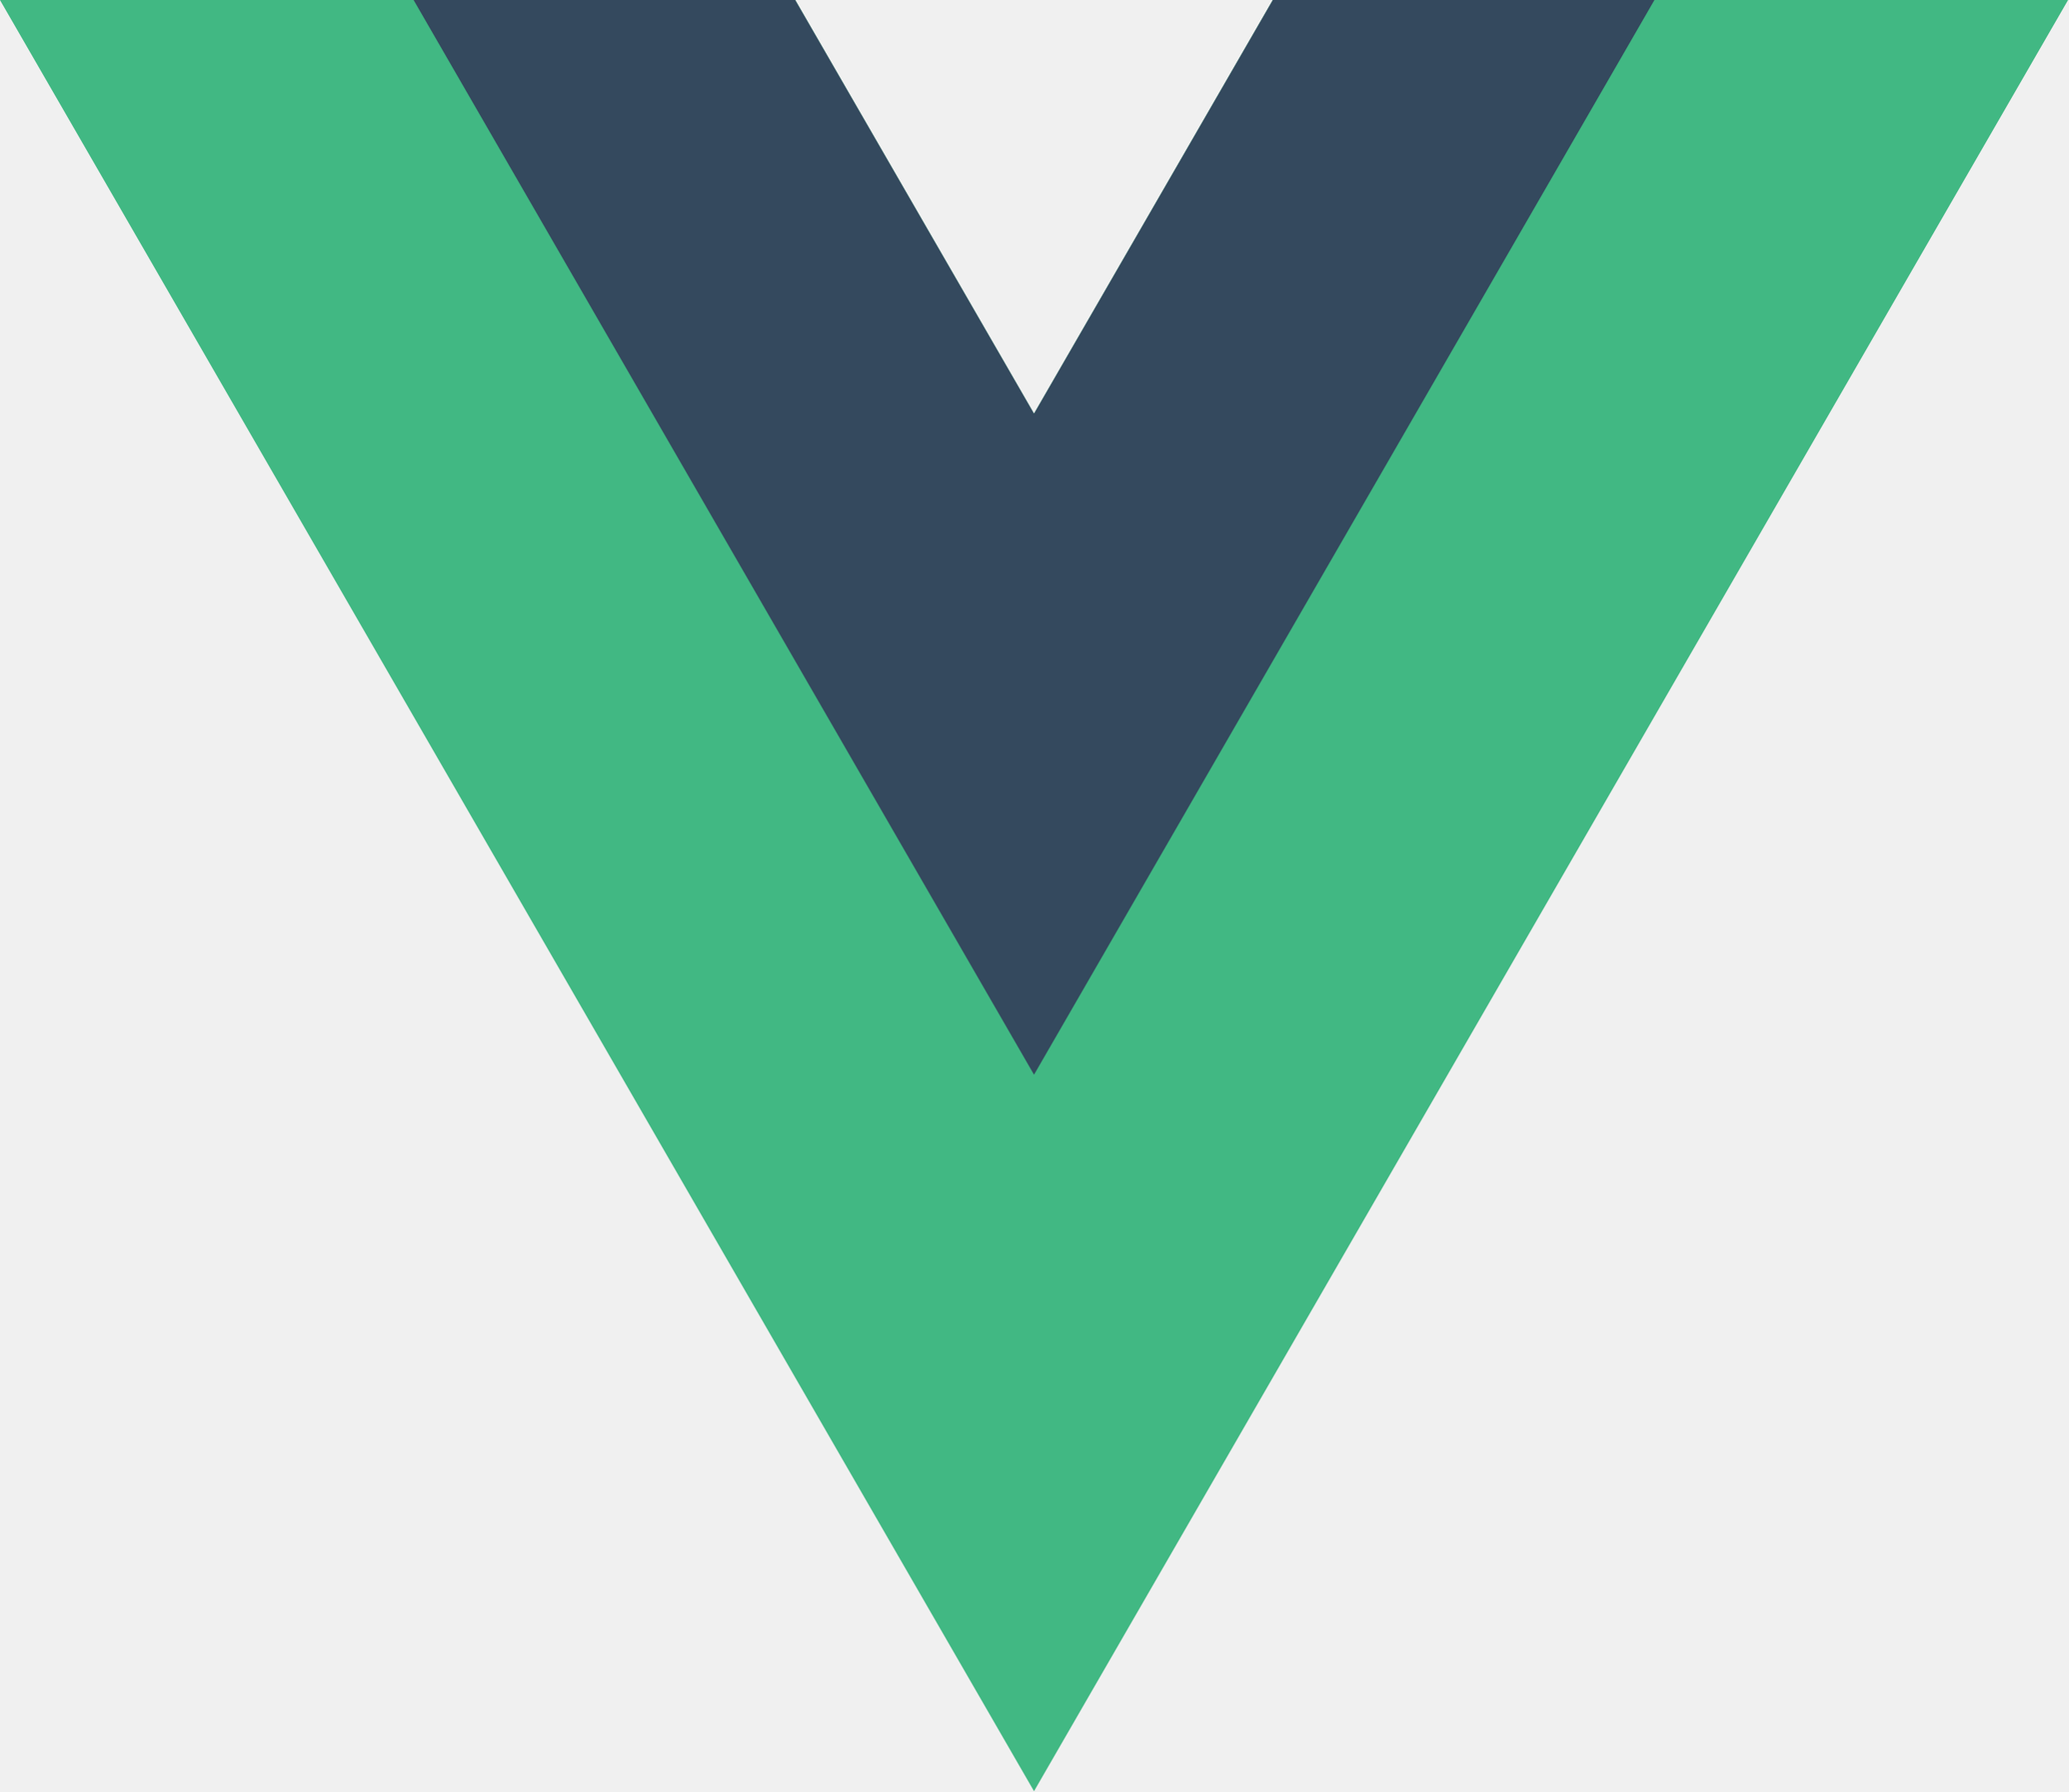
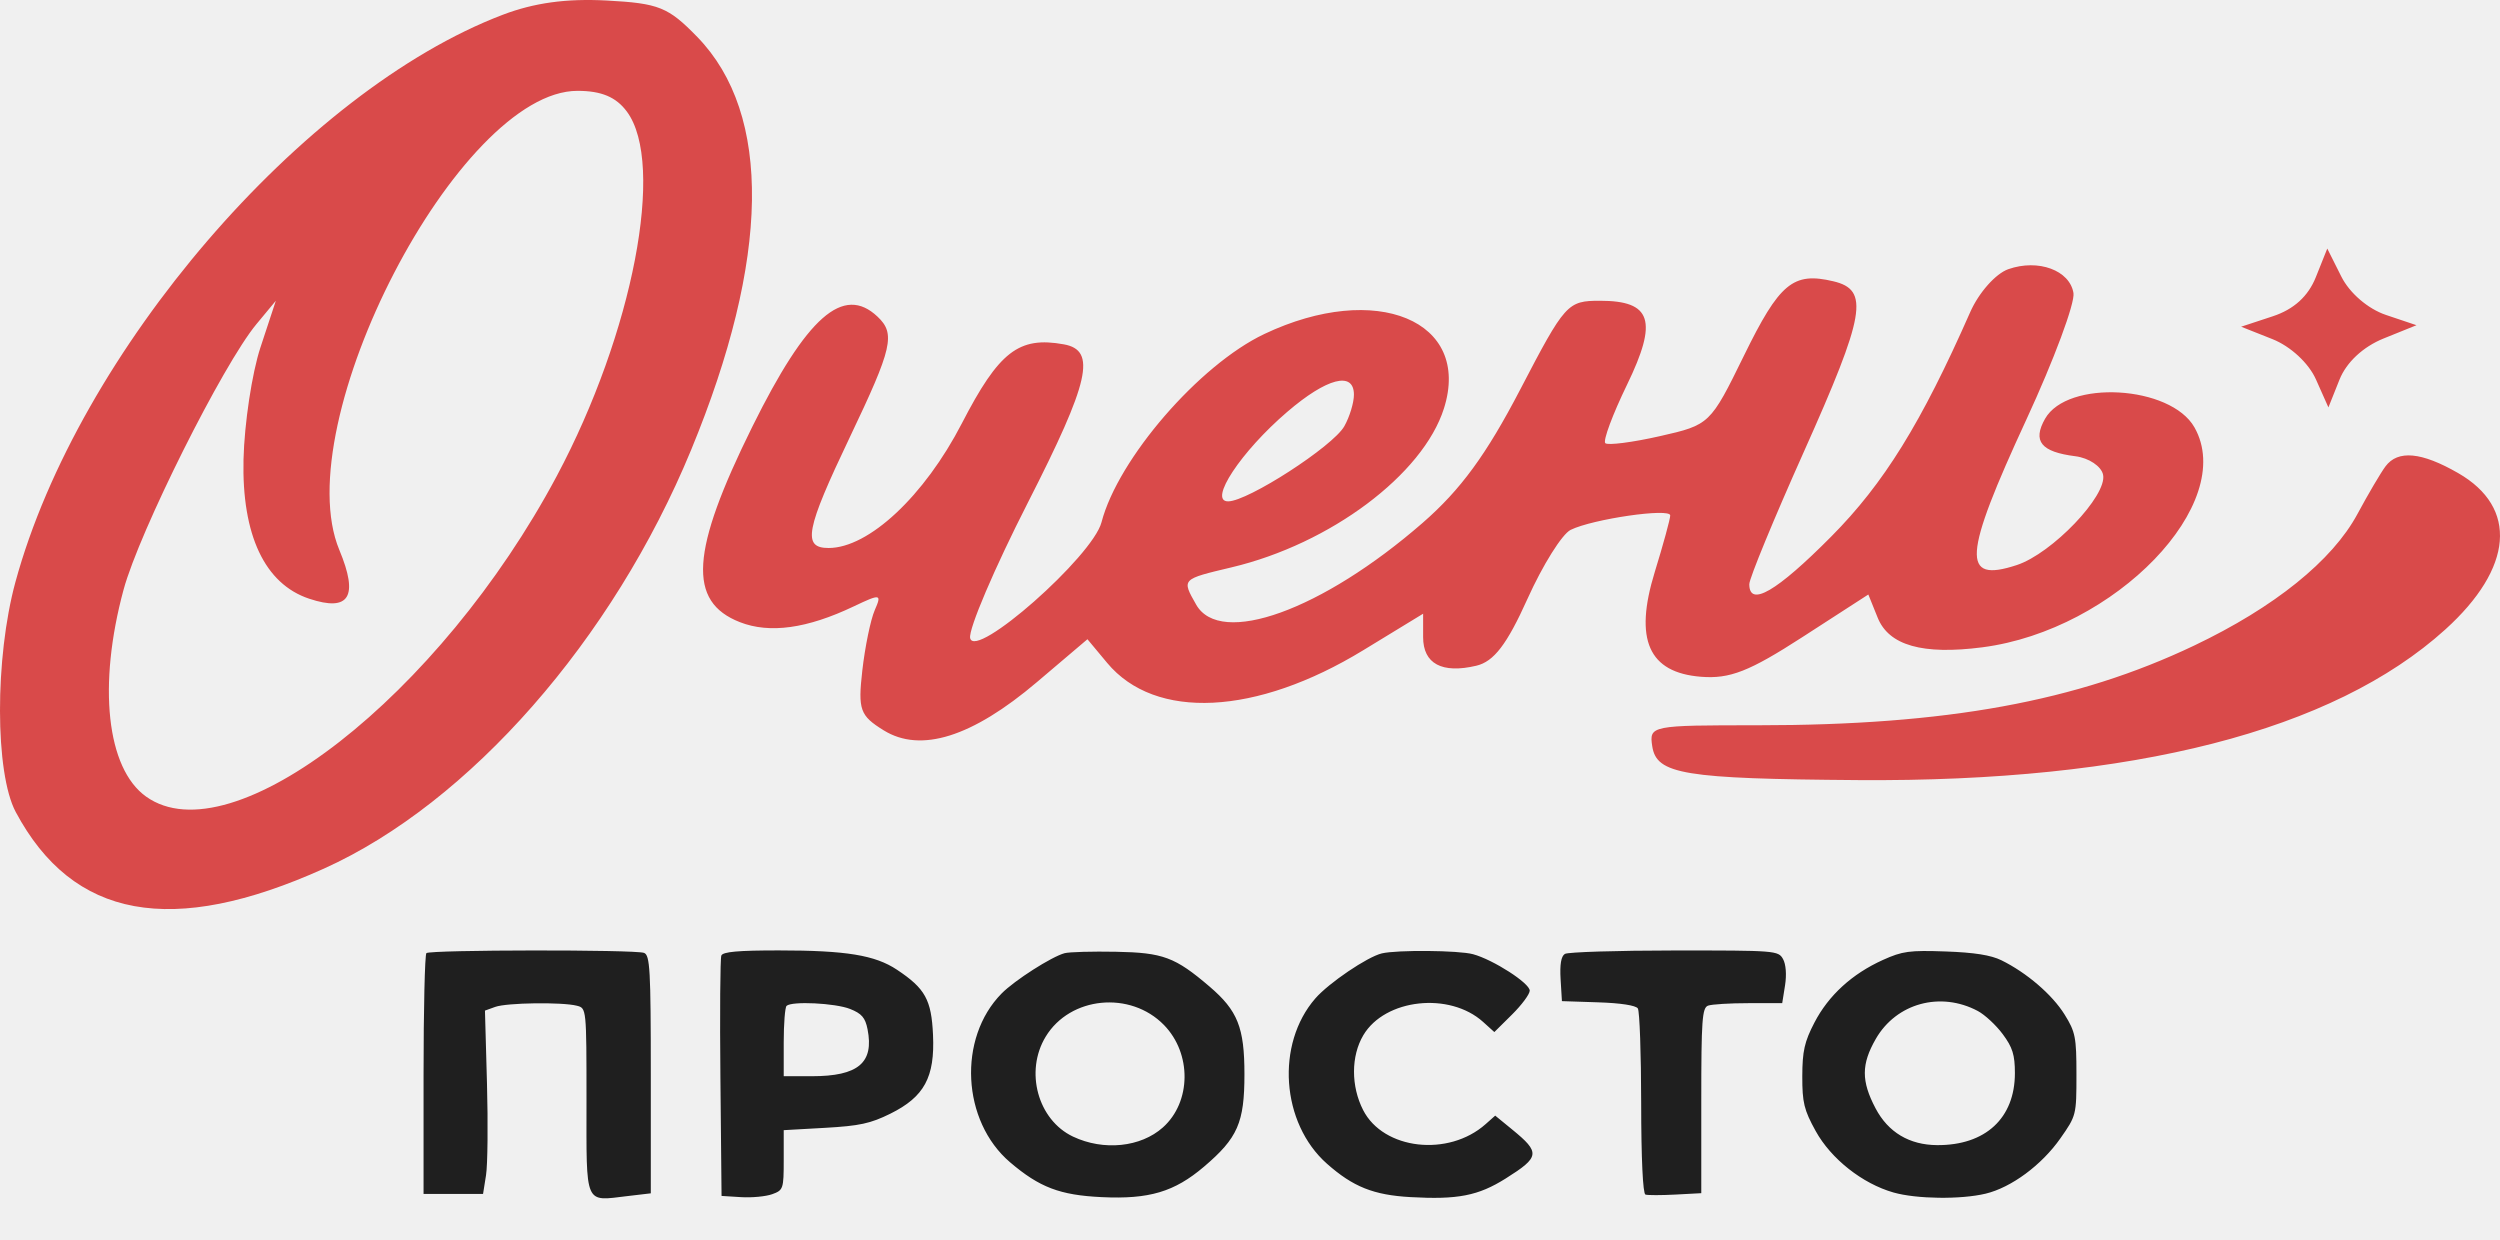
- <svg xmlns="http://www.w3.org/2000/svg" viewBox="0 0 261.76 226.69">
-   <path d="M161.096.001l-30.225 52.351L100.647.001H-.005l130.877 226.688L261.749.001z" fill="#41b883" />
-   <path d="M161.096.001l-30.225 52.351L100.647.001H52.346l78.526 136.01L209.398.001z" fill="#34495e" />
+ <svg xmlns="http://www.w3.org/2000/svg" viewBox="0 0 121 60" fill="none">
+   <g clip-path="url(#clip0_1937_3999)">
+     <path fill-rule="evenodd" clip-rule="evenodd" d="M24.341 0.712C14.64 4.402 3.782 17.038 0.747 28.169C-0.255 31.844 -0.248 37.412 0.762 39.302C3.528 44.477 8.319 45.356 15.678 42.041C22.727 38.864 29.658 30.963 33.448 21.782C37.273 12.515 37.379 5.529 33.752 1.792C32.342 0.341 31.892 0.16 29.361 0.025C27.416 -0.078 25.859 0.135 24.341 0.712ZM30.341 5.401C32.213 7.924 30.639 16.114 26.95 23.036C21.286 33.667 11.214 41.526 7.065 38.551C5.16 37.185 4.726 33.172 5.982 28.537C6.743 25.73 10.791 17.639 12.413 15.686L13.35 14.557L12.606 16.815C12.196 18.057 11.828 20.495 11.786 22.234C11.699 25.897 12.816 28.265 14.968 28.979C16.908 29.624 17.366 28.882 16.424 26.619C13.869 20.481 22.213 4.397 27.95 4.397C29.109 4.397 29.817 4.695 30.341 5.401ZM112.085 13.418C111.716 14.342 111.019 14.974 110 15.309L108.471 15.813L109.98 16.411C110.863 16.761 111.739 17.572 112.092 18.364L112.695 19.718L113.232 18.373C113.567 17.535 114.371 16.786 115.364 16.384L116.958 15.74L115.48 15.243C114.611 14.95 113.723 14.188 113.321 13.388L112.64 12.03L112.085 13.418ZM97.203 13.028C96.589 13.244 95.774 14.164 95.355 15.114C92.99 20.479 91.178 23.404 88.632 25.969C85.985 28.636 84.666 29.402 84.666 28.274C84.666 27.996 85.85 25.122 87.297 21.888C90.287 15.206 90.491 14.03 88.733 13.614C86.784 13.152 86.128 13.699 84.406 17.216C82.783 20.531 82.749 20.564 80.343 21.109C79.009 21.411 77.818 21.564 77.697 21.45C77.575 21.336 78.049 20.062 78.749 18.619C80.251 15.521 79.941 14.557 77.438 14.557C75.865 14.557 75.749 14.686 73.582 18.847C71.935 22.01 70.694 23.706 68.858 25.305C63.99 29.542 59.06 31.321 57.893 29.262C57.189 28.021 57.172 28.039 59.614 27.458C64.388 26.324 68.87 22.969 69.886 19.771C71.236 15.519 66.608 13.598 61.195 16.165C58.044 17.659 54.115 22.201 53.313 25.277C52.881 26.937 47.176 31.966 46.955 30.882C46.869 30.459 48.128 27.505 49.754 24.317C52.737 18.465 53.081 16.956 51.494 16.667C49.309 16.27 48.352 17.011 46.553 20.493C44.737 24.009 42.048 26.523 40.104 26.523C38.822 26.523 38.99 25.649 41.132 21.159C43.197 16.831 43.352 16.156 42.472 15.325C40.819 13.765 39.051 15.321 36.408 20.661C33.423 26.694 33.27 29.119 35.812 30.113C37.251 30.676 39.063 30.425 41.322 29.349C42.62 28.731 42.684 28.742 42.34 29.526C42.138 29.985 41.866 31.306 41.735 32.461C41.521 34.356 41.622 34.638 42.772 35.349C44.564 36.457 47.053 35.674 50.185 33.016L52.632 30.939L53.587 32.085C55.912 34.875 60.797 34.634 65.977 31.474L68.879 29.704V30.837C68.879 32.125 69.792 32.615 71.455 32.221C72.303 32.02 72.935 31.194 73.93 28.985C74.664 27.354 75.604 25.851 76.019 25.646C77.083 25.12 80.839 24.575 80.839 24.947C80.839 25.116 80.502 26.349 80.09 27.686C79.083 30.958 79.788 32.555 82.331 32.756C83.724 32.866 84.665 32.498 87.241 30.833L90.427 28.774L90.879 29.894C91.421 31.241 93.055 31.704 95.944 31.33C102.377 30.498 108.296 24.361 106.212 20.685C105.057 18.648 100.061 18.361 98.98 20.269C98.365 21.354 98.784 21.872 100.448 22.082C101.103 22.165 101.707 22.57 101.79 22.98C101.994 23.991 99.319 26.788 97.612 27.349C94.918 28.236 95.003 26.954 98.083 20.292C99.411 17.421 100.433 14.672 100.356 14.186C100.179 13.081 98.65 12.52 97.203 13.028ZM65.53 19.103C65.53 19.491 65.32 20.18 65.063 20.633C64.512 21.606 60.395 24.266 59.441 24.266C58.469 24.266 60.062 21.854 62.303 19.934C64.222 18.289 65.53 17.952 65.53 19.103ZM115.458 22.572C115.226 22.883 114.616 23.92 114.101 24.877C112.887 27.135 110.079 29.397 106.194 31.247C100.514 33.952 94.21 35.103 85.077 35.103C79.899 35.103 79.818 35.118 79.968 36.116C80.174 37.477 81.487 37.694 89.928 37.757C103.245 37.856 112.929 35.373 118.351 30.469C121.642 27.492 121.884 24.571 118.978 22.899C117.199 21.875 116.057 21.769 115.458 22.572Z" fill="#D94A4A" />
+     <path fill-rule="evenodd" clip-rule="evenodd" d="M20.638 46.131C20.562 46.203 20.5 48.855 20.5 52.024V57.785H21.94H23.38L23.524 56.878C23.603 56.379 23.623 54.382 23.57 52.441L23.472 48.913L23.971 48.733C24.529 48.532 27.198 48.494 27.919 48.677C28.386 48.796 28.386 48.796 28.386 53.277C28.386 58.415 28.267 58.139 30.38 57.889L31.499 57.757V51.998C31.499 46.927 31.459 46.224 31.17 46.119C30.722 45.956 20.811 45.967 20.638 46.131ZM34.913 46.248C34.858 46.384 34.837 49.058 34.868 52.19L34.923 57.883L35.869 57.942C36.39 57.974 37.067 57.91 37.374 57.799C37.91 57.606 37.932 57.541 37.932 56.149V54.7L39.935 54.587C41.604 54.493 42.132 54.378 43.094 53.902C44.738 53.086 45.251 52.139 45.158 50.089C45.081 48.386 44.781 47.844 43.412 46.934C42.35 46.228 40.95 46 37.69 46C35.726 46 34.987 46.066 34.913 46.248ZM51.528 46.134C50.902 46.3 49.103 47.45 48.477 48.086C46.348 50.246 46.55 54.261 48.888 56.255C50.313 57.469 51.298 57.845 53.318 57.941C55.617 58.052 56.839 57.688 58.273 56.468C59.908 55.077 60.231 54.337 60.231 51.991C60.231 49.733 59.905 48.914 58.544 47.751C56.873 46.324 56.294 46.108 54.016 46.065C52.874 46.043 51.755 46.074 51.528 46.134ZM66.881 46.144C66.182 46.31 64.315 47.574 63.663 48.323C61.739 50.533 62.007 54.362 64.224 56.324C65.49 57.444 66.479 57.839 68.267 57.94C70.553 58.07 71.547 57.875 72.876 57.039C74.534 55.996 74.561 55.789 73.183 54.663L72.368 53.996L71.904 54.408C70.106 56.007 66.962 55.649 65.978 53.733C65.383 52.573 65.386 51.112 65.986 50.102C67.033 48.339 70.157 47.994 71.783 49.462L72.326 49.952L73.181 49.105C73.651 48.64 74.037 48.119 74.039 47.948C74.041 47.586 72.273 46.449 71.293 46.183C70.6 45.995 67.621 45.969 66.881 46.144ZM75.741 46.169C75.558 46.279 75.49 46.677 75.533 47.394L75.597 48.455L77.355 48.513C78.439 48.548 79.173 48.661 79.271 48.808C79.358 48.938 79.431 51.004 79.433 53.398C79.435 56.07 79.515 57.778 79.64 57.818C79.752 57.854 80.406 57.853 81.093 57.817L82.342 57.75V53.271C82.342 49.368 82.384 48.777 82.67 48.673C82.851 48.607 83.732 48.553 84.629 48.553H86.259L86.396 47.692C86.478 47.174 86.439 46.665 86.297 46.415C86.068 46.01 85.942 46 81.037 46.003C78.274 46.005 75.89 46.079 75.741 46.169ZM91.132 46.462C89.639 47.137 88.504 48.174 87.82 49.49C87.337 50.418 87.234 50.874 87.231 52.089C87.228 53.363 87.315 53.722 87.878 54.741C88.624 56.091 90.139 57.287 91.646 57.717C92.76 58.034 94.899 58.061 96.102 57.774C97.345 57.477 98.816 56.39 99.72 55.1C100.492 54 100.5 53.97 100.5 52.008C100.5 50.199 100.45 49.947 99.928 49.106C99.328 48.14 98.095 47.081 96.868 46.477C96.358 46.227 95.556 46.1 94.171 46.051C92.418 45.989 92.081 46.034 91.132 46.462ZM56.337 49.611C57.685 50.993 57.661 53.336 56.286 54.566C55.211 55.528 53.415 55.712 51.935 55.012C50.23 54.206 49.588 51.856 50.613 50.171C51.795 48.227 54.709 47.942 56.337 49.611ZM95.724 48.931C96.065 49.112 96.609 49.616 96.932 50.052C97.408 50.693 97.521 51.054 97.521 51.941C97.521 54.119 96.095 55.438 93.757 55.424C92.413 55.416 91.387 54.803 90.777 53.644C90.081 52.322 90.084 51.509 90.788 50.283C91.782 48.555 93.916 47.97 95.724 48.931ZM41.143 48.833C41.705 49.055 41.879 49.257 41.989 49.814C42.311 51.439 41.541 52.089 39.291 52.089H37.932V50.452C37.932 49.552 37.994 48.756 38.07 48.684C38.321 48.447 40.422 48.548 41.143 48.833Z" fill="#1F1F1F" />
+   </g>
+   <defs>
+     <clipPath id="clip0_1937_3999">
+       <rect width="121" height="60" fill="white" />
+     </clipPath>
+   </defs>
</svg>
